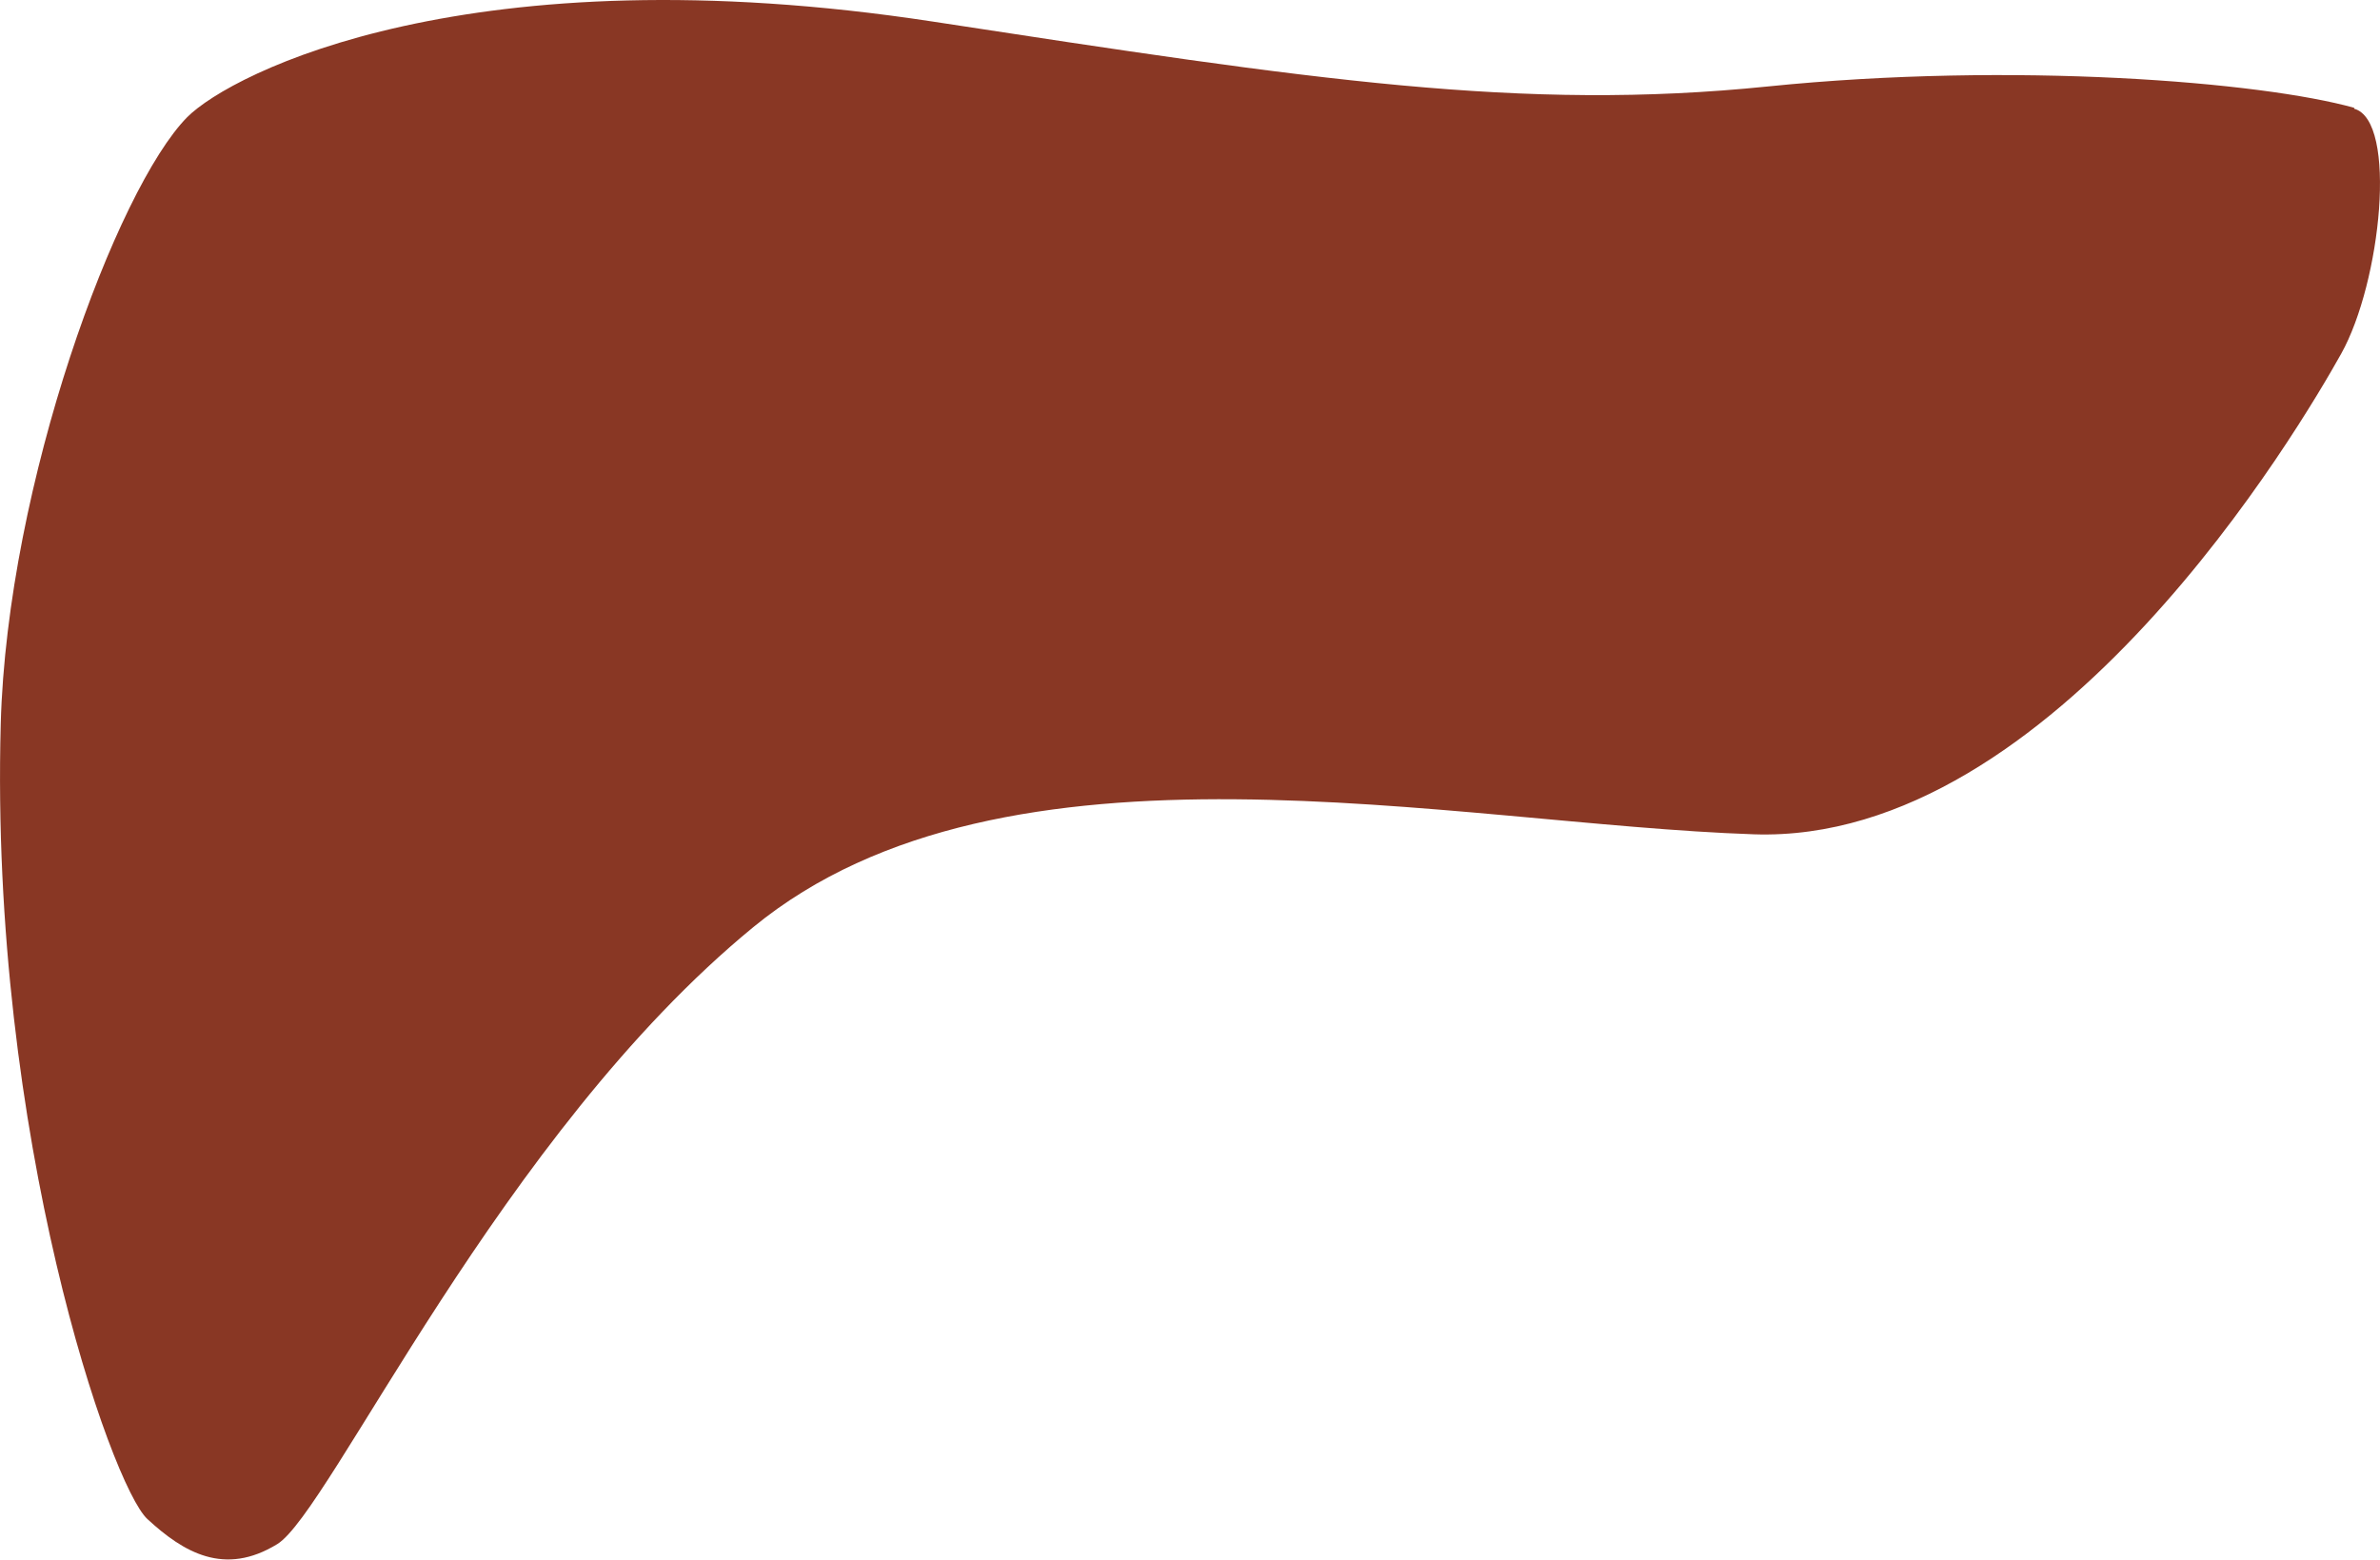
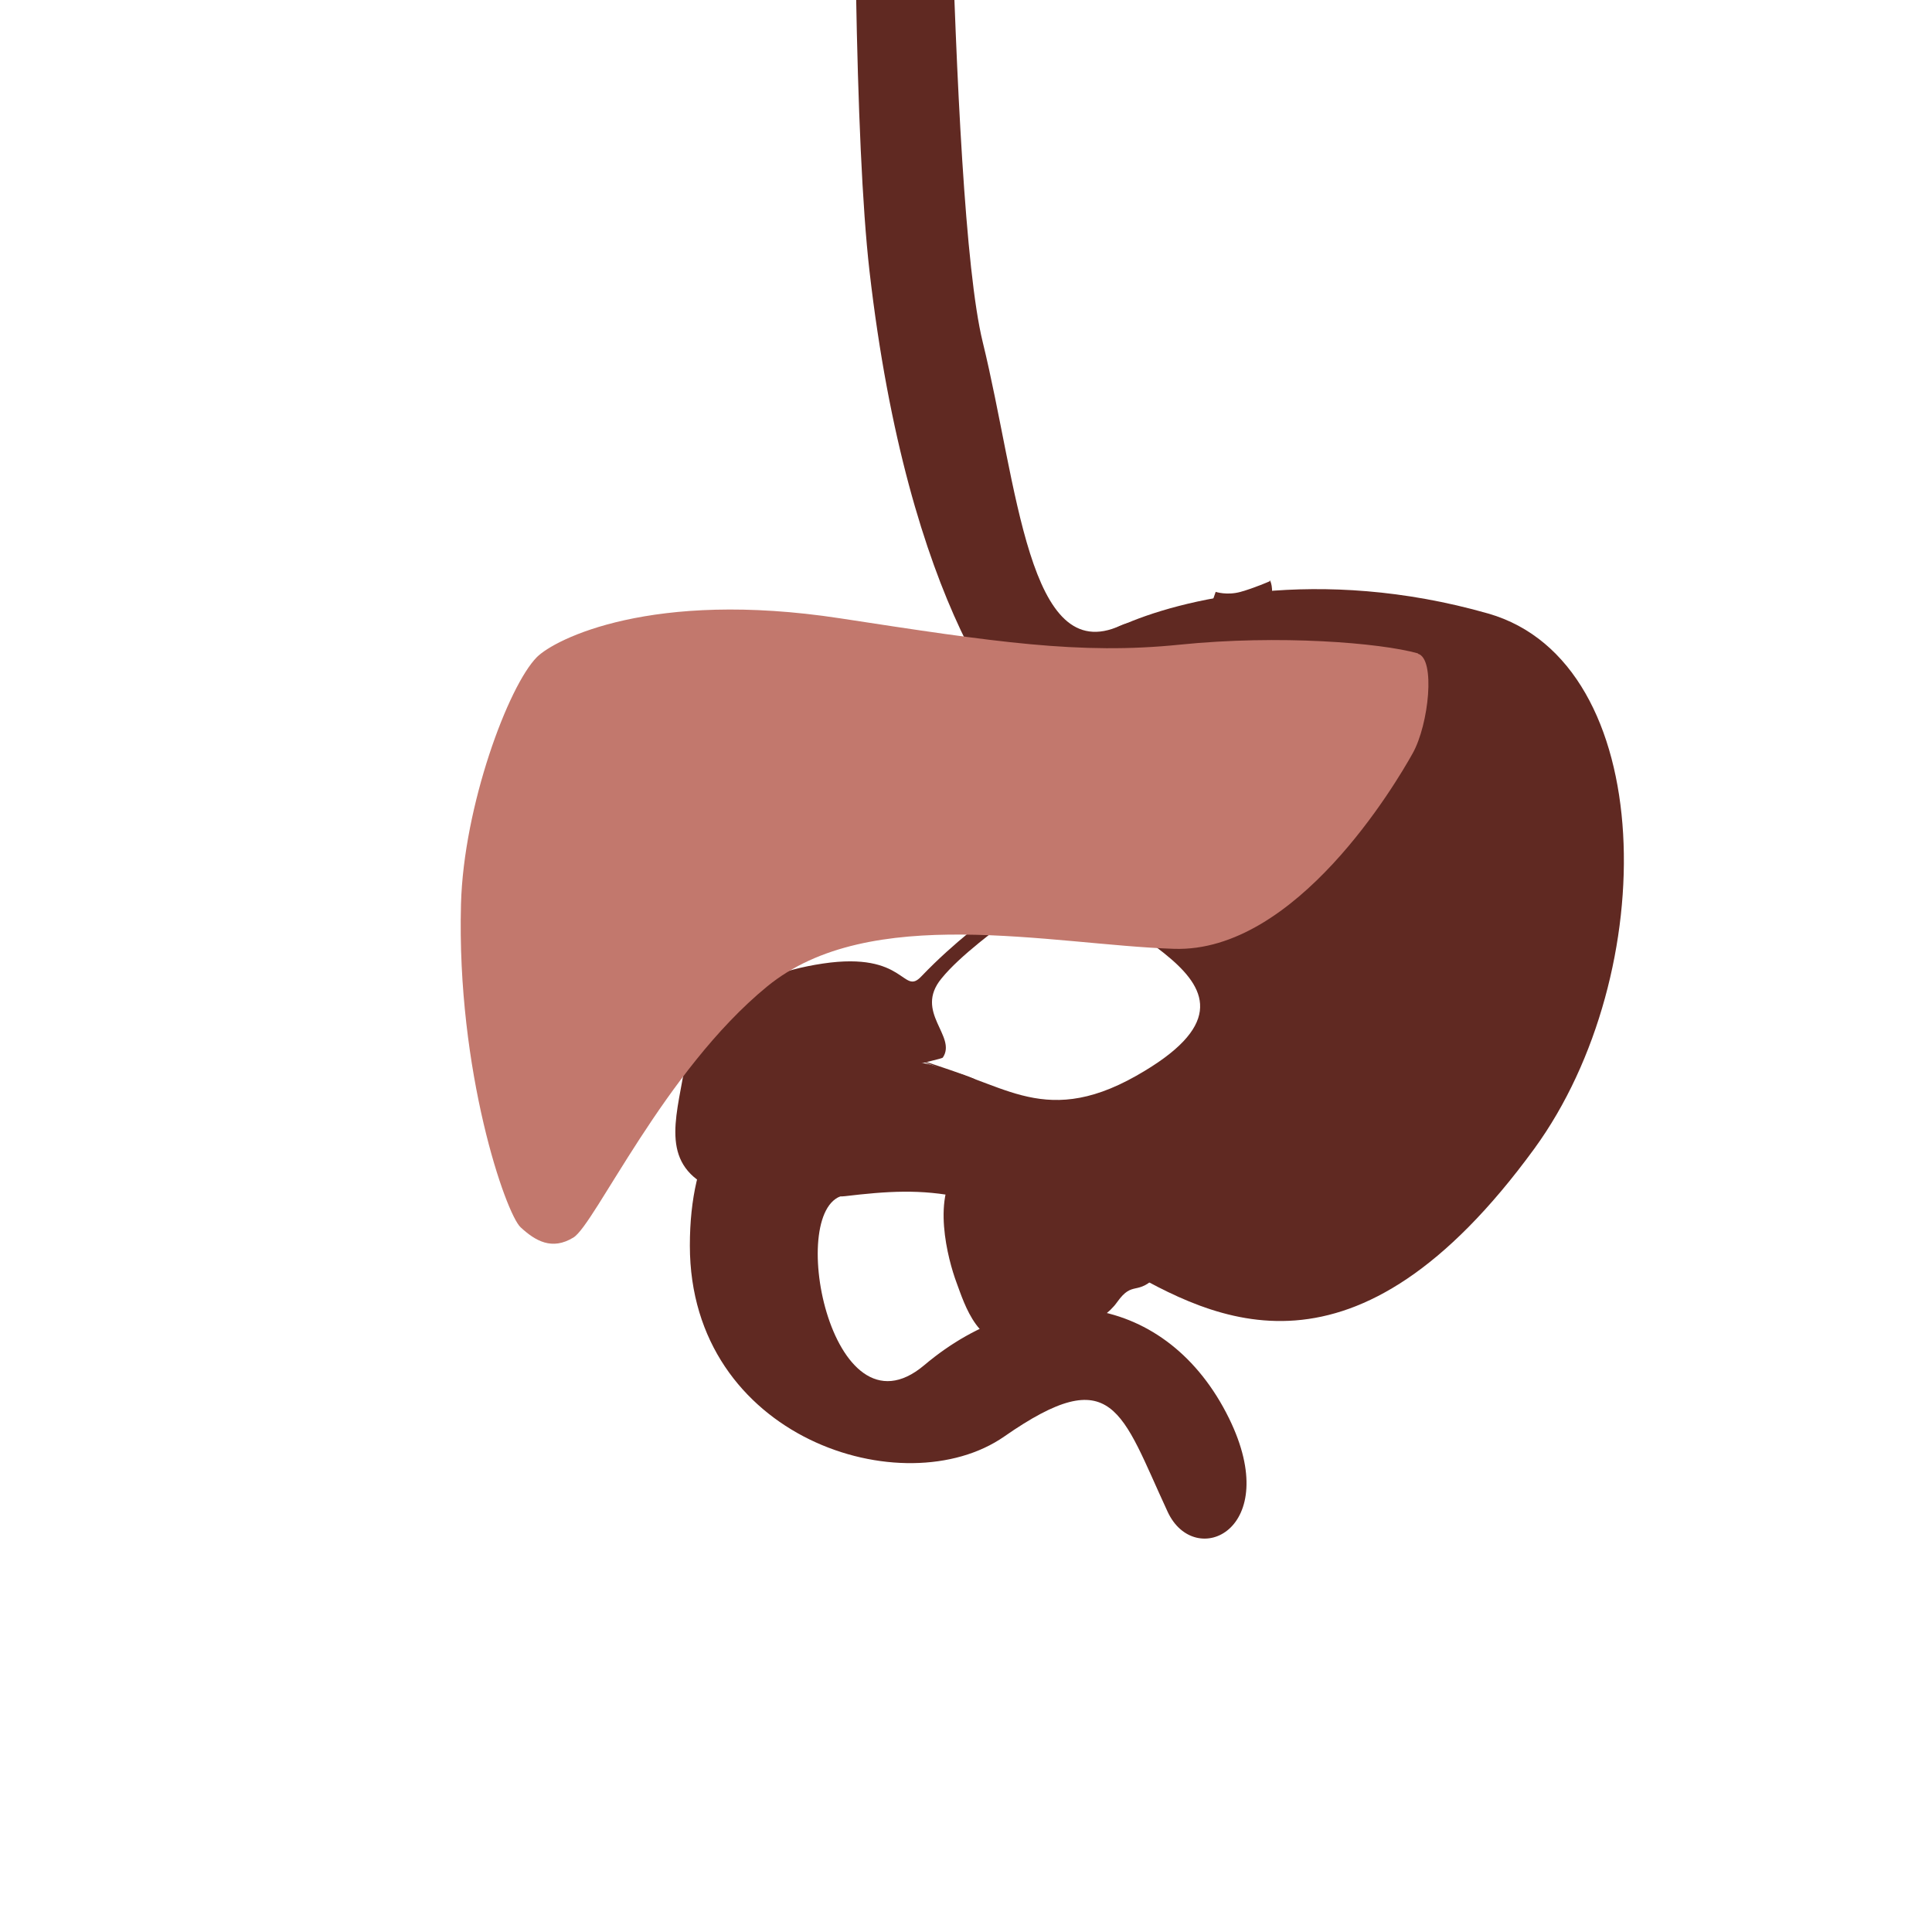
- <svg xmlns="http://www.w3.org/2000/svg" id="Layer_2" data-name="Layer 2" viewBox="0 0 256.46 168.08">
+ <svg xmlns="http://www.w3.org/2000/svg" viewBox="0 0 512 512">
  <defs>
    <style>
-       .cls-1 {
-         fill: #893724;
+       .cls-1, .cls-2 {
+         fill: #602922;
+       }
+ 
+       .cls-3 {
+         fill: rgba(96, 41, 34, 0);
+       }
+ 
+       .cls-4 {
+         fill: #c2786d;
+       }
+ 
+       .cls-5, .cls-2 {
+         isolation: isolate;
      }
    </style>
  </defs>
-   <g id="Layer_1-2" data-name="Layer 1">
-     <path id="Liver" class="cls-1" d="M253.68,11.72c4.7,1.3,2.9,18.7-1.4,26.4s-30.8,52.9-63.3,51.8-80.6-12.3-107.8,10-45.6,63-51.3,66.5-10.1.9-14-2.7S-1.12,122.52.08,78.02C.78,52.12,12.58,20.32,20.18,12.62,24.98,7.82,50.68-5.28,100.48,2.32c41.1,6.3,63.5,9.7,90,7s53.2-.5,63.2,2.3h0v.1Z" />
+   <g id="Layer_2" data-name="Layer 2">
+     <g class="cls-5">
+       <g id="FaceOrgans">
+         <path id="Stomach" class="cls-2" d="M296.92,165.9c15.4-7,52.3-16.2,97.5-3.3,45.2,13,46,95.4,12.2,141.8-47.7,65.4-84.6,45.6-109.7,31.2-37.1-21.3-50.9-21.2-73-18.6-16.3,1.9-1.5-38.6,20.9-34.9,19.9,3.3,30.7,17.5,56.3,3,45.8-25.9-15.8-38.3-16.2-55-.3-16.7,2.5-26-6.8-30.9s-5.7-22.2,18.9-33.4h-.1v.1Z" />
+         <path id="Esophagus" class="cls-2" d="M250.92-219.8s-2,102.5-1,103.4,1.2,169,10.5,207c9.3,38,12,86.4,36.5,75.2,15.4-7-9.6,38.4-18.9,33.4s-37.4-38.6-47.6-127.4c-7.8-68.3-1.8-291.7-1.8-291.7h22.3v.1Z" />
+         <path id="Duodenum" class="cls-2" d="M224.12,316.7c-16.3,1.9-4.1,66.1,20.8,45.1,28.8-24.3,64.5-19.1,80.8,14.1,14.5,29.6-9.1,40.3-16.3,24.7-12.3-26.5-14.3-40.1-43.3-19.9-26.5,18.4-83.3.5-83.3-50.6s39.8-52,62.2-48.3c19.9,3.3,1.2,32.3-20.9,34.9h0Z" />
+         <path id="Pyloric_Sphincter" data-name="Pyloric Sphincter" class="cls-2" d="M238.52,315.1c-6.3.4-15.1,1.7-15.1,1.7,0,0,40.9-28.6,23.5-34.6s6.9,1.8,11,3.6c7,2.9-10.9,28.8-19.4,29.3Z" />
+       </g>
+     </g>
+   </g>
+   <g id="Lower">
+     <path id="Lower_Esophageal_Sphincter" data-name="Lower Esophageal Sphincter" class="cls-2" d="M336.57,153.85s4.3,6.9-11,27.3-9.7,9.2-12.3,7.9c-4.1-2.1-8.6-7.5-8.6-7.5,0,0,7.9-7.2,11.1-11.1s6.4-13.6,6.4-13.6c0,0,3,1,6.6,0s7.7-2.8,7.7-2.8v-.2h.1Z" />
+     <path id="Layer_30" data-name="Layer 30" class="cls-3" d="M138.27,325.25c-1.3-1.1-24.9-54.9-12.7-104.6,12.2-49.7,17.8-53.6,63-57.4s76.2,12.5,105,9,76.3-1,82.4.8c5.7,1.7,1,22.7-2.7,27.2-10.9,13.2-31.2,46-50.1,65.1-22.2,22.4-71.4,5.3-93,22.3s-51.1,18.5-66.1,31.2-17.7,13.2-25.8,6.3h0v.1Z" />
+     <g id="Pancreas">
+       <path class="cls-1" d="M254.57,308.65c8-8,18.4-3.6,24.7-7.2s16.3-1.7,22.6-1.7,17.7,7.4,21.5,5.3,20.7,2.4,27.1,1.4,16.3,5.5,21,3.5,6.6,1.8,13.1-.6,14.6-1.8,8.1,5.9-26.3,11.5-29,14.7c-2.7,3.1-14.8-2.1-20.1,2s-17.4-3.8-21.2.8-10.1-.4-15.6,5.2c-5.5,5.7-6.5,1.2-10.7,7.1s-13.1,8.8-25.3,11c-11.5,2.1-15.1-10.3-17.3-16.2s-6.9-23.2,1-31.2h.1Z" />
+       <path class="cls-1" d="M263.27,309.15c6.3-3.4,12.9-4.3,20.6-3.9s21.4,4.7,28,4.9,12.1-2.6,18.3-.8,13.4,3.1,19.6,4.6-5.2,3.1-13.3.7-20.1-3.1-23.7-1-19.5-4.3-23.9-1.5-18.1-5.2-24.2,0-6.2-.7-1.6-3.2h0l.2.2h0Z" />
+     </g>
+     <path id="Gallbladder" class="cls-1" d="M192.37,316.35c-17-5.5-13.9-17.1-11.5-30.3,3-16.5,15.1-27.4,37.2-30.7s21.1,8.7,26.1,3.4c9.2-9.6,17.1-14.9,20.8-18.4,5.6-5.4,10.5-3,4.4,1.8-5,3.9-14.9,11-19.9,17.2-7.3,8.9,4.2,15.2.4,20.9-.5.7-18.2,3.4-20.8,8.6-4.7,9.4-9.1,15-8.9,18.9s-2.3,16.8-27.7,8.6h-.1Z" />
+     <path id="Liver" class="cls-4" d="M375.77,173.25c4.7,1.3,2.9,18.7-1.4,26.4s-30.8,52.9-63.3,51.8-80.6-12.3-107.8,10-45.6,63-51.3,66.5-10.1.9-14-2.7-17-41.2-15.8-85.7c.7-25.9,12.5-57.7,20.1-65.4,4.8-4.8,30.5-17.9,80.3-10.3,41.1,6.3,63.5,9.7,90,7s53.2-.5,63.2,2.3h0v.1Z" />
  </g>
</svg>
